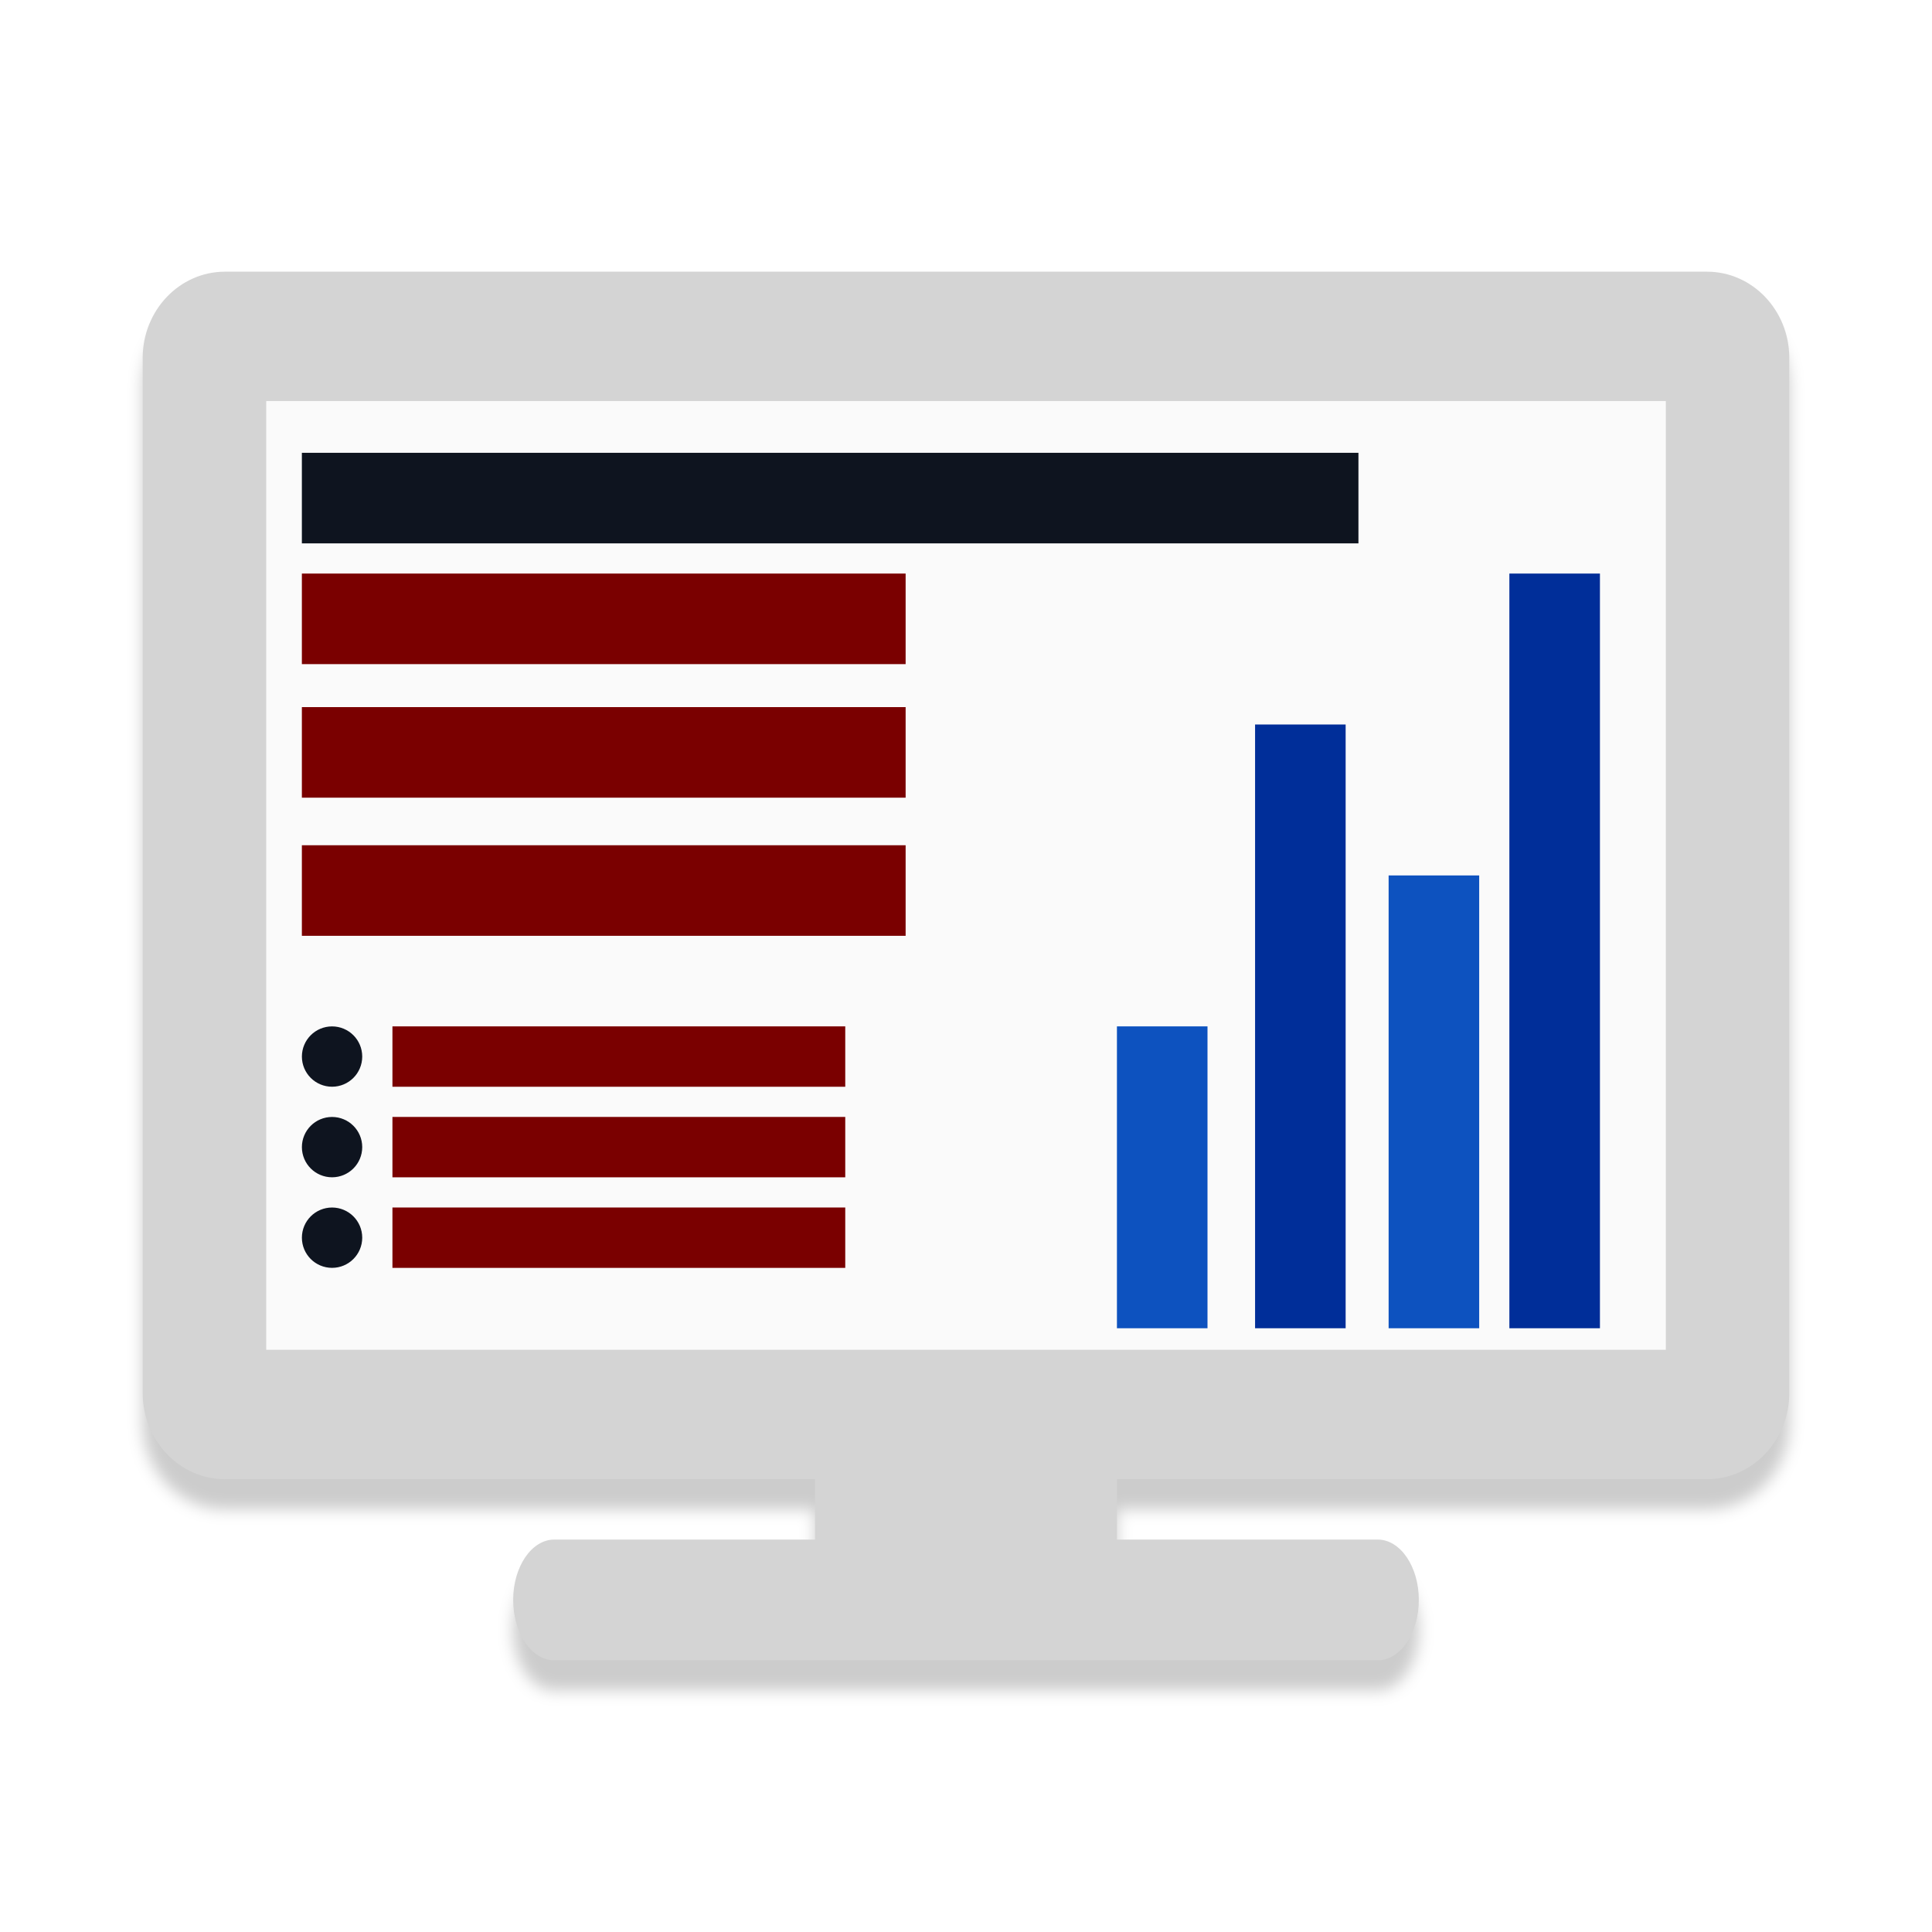
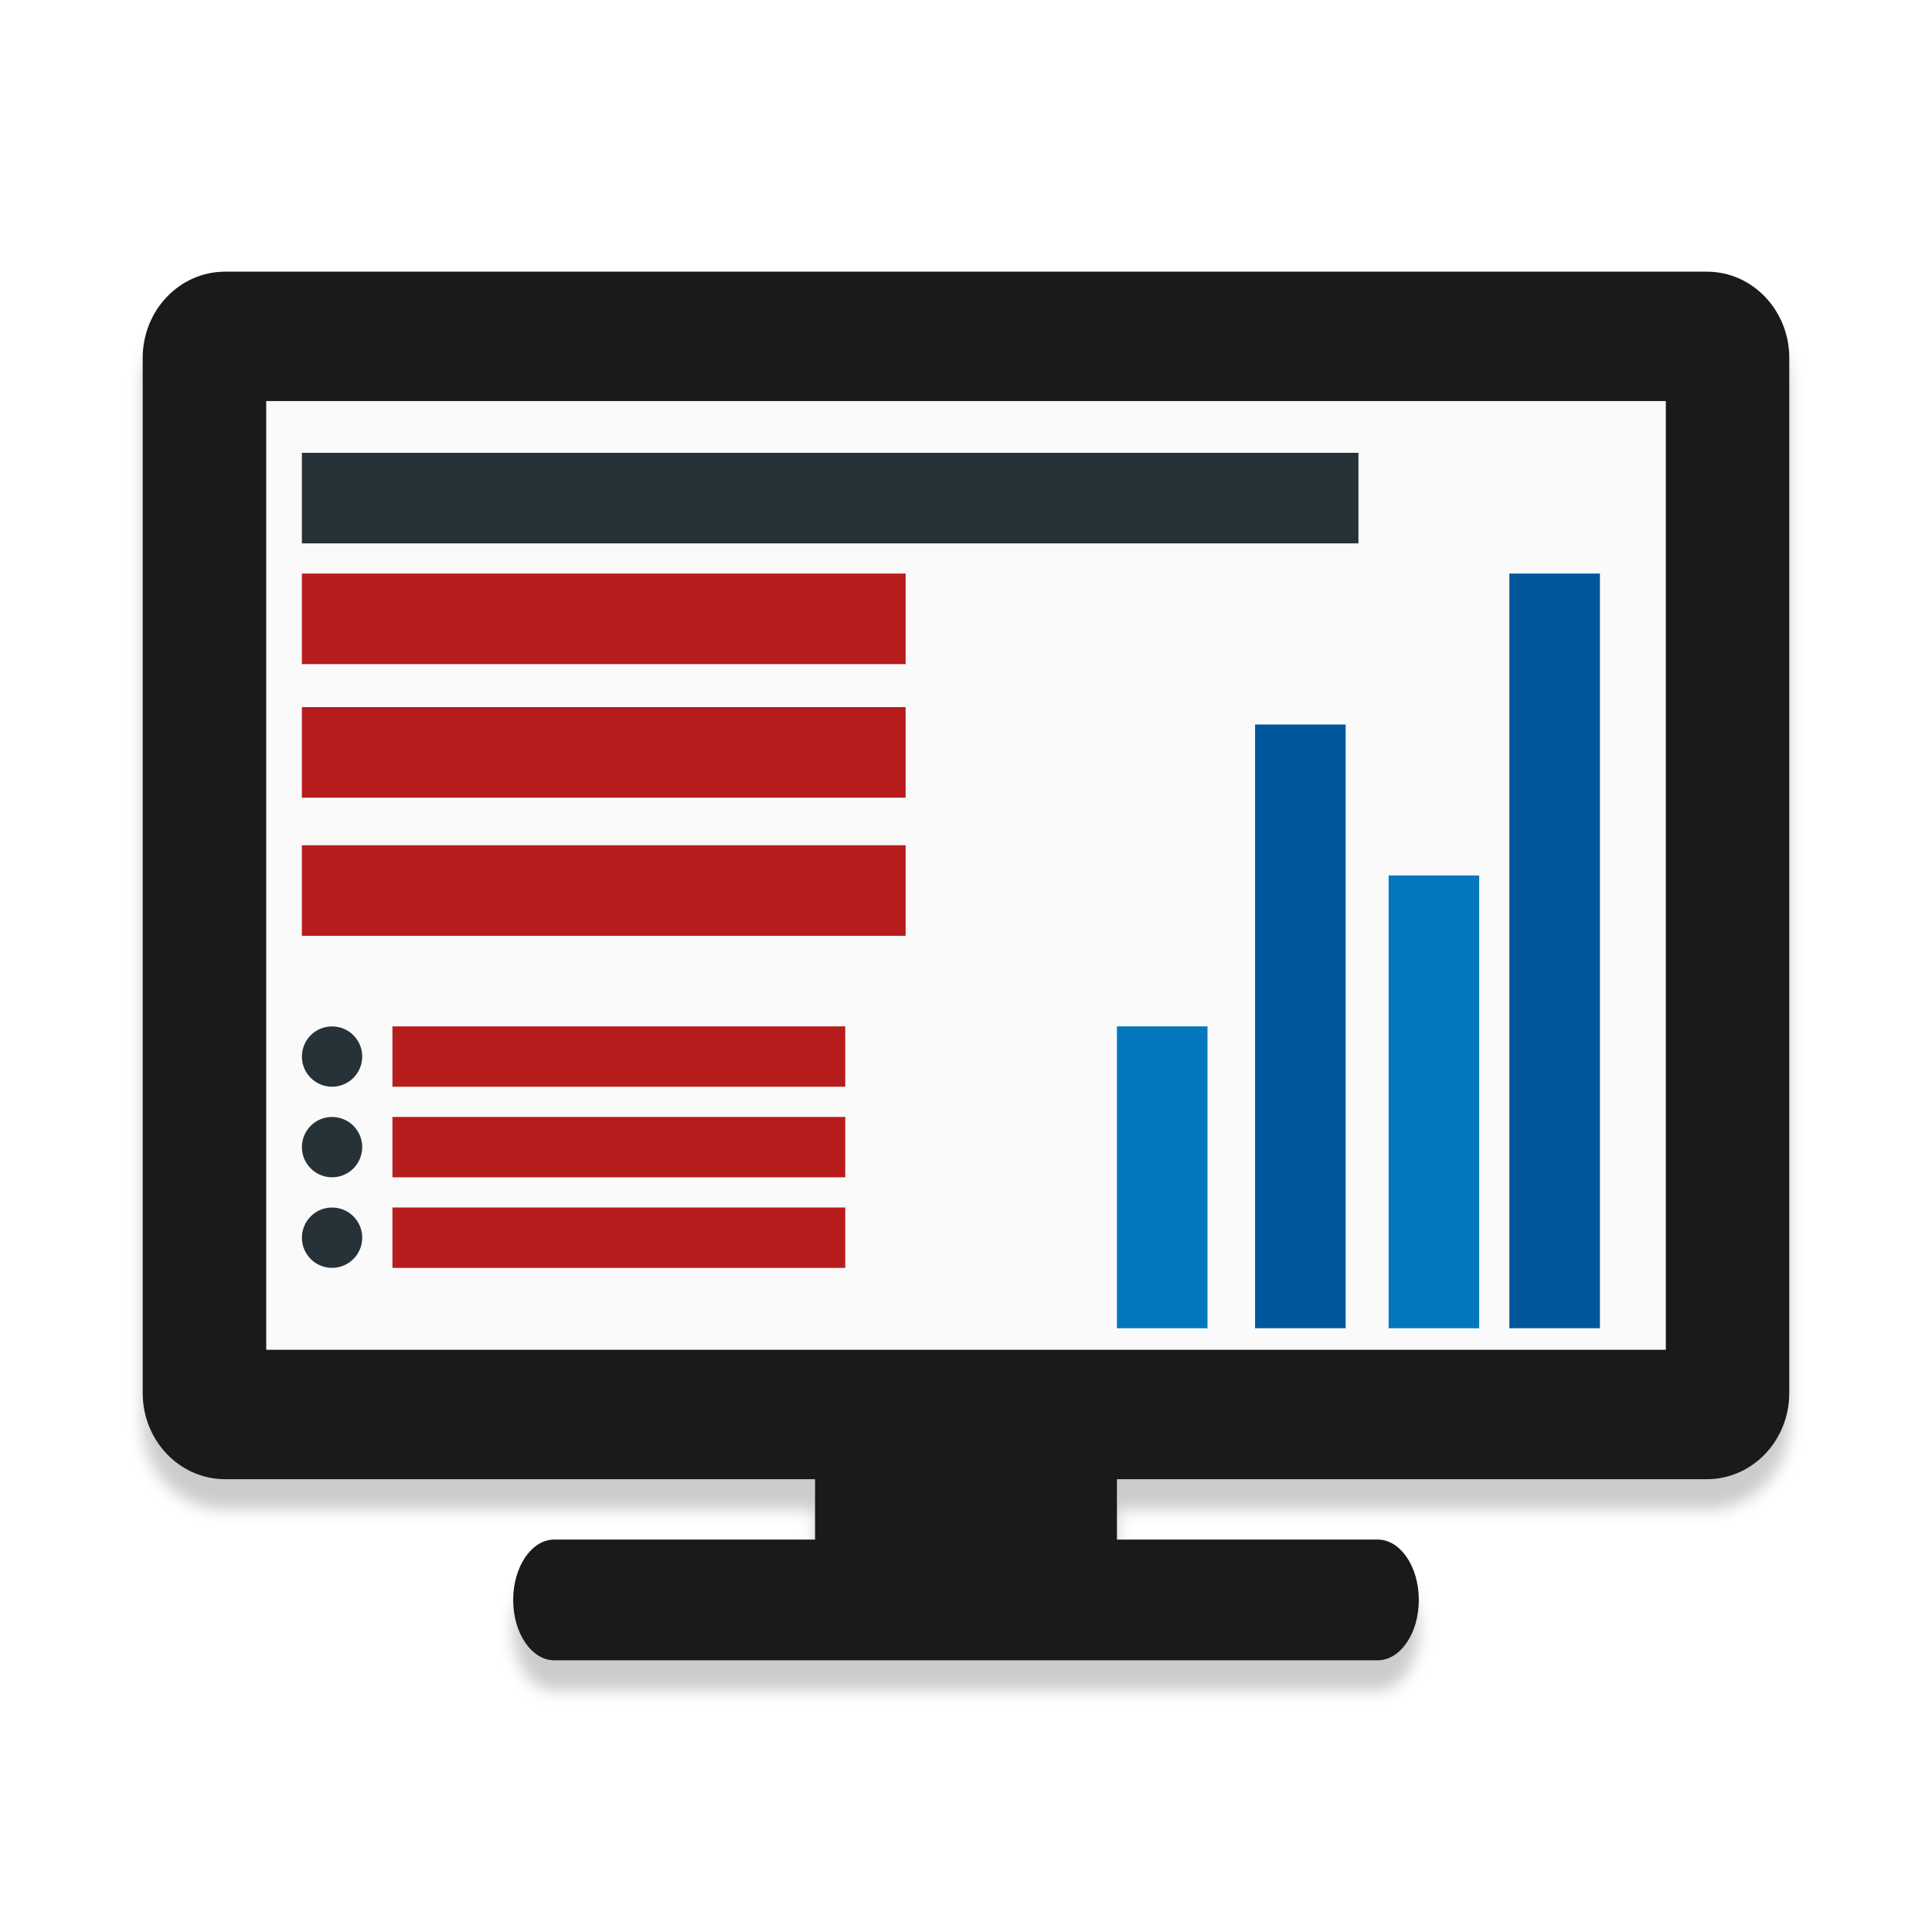
<svg xmlns="http://www.w3.org/2000/svg" id="svg7384" style="enable-background:new" height="48" width="48" version="1.1">
  <defs id="defs7386">
    <style type="text/css" id="current-color-scheme">
   .ColorScheme-Text { color:#5c616c; } .ColorScheme-Highlight { color:#5294e2; } .ColorScheme-ButtonBackground { color:#d3dae3; }
  </style>
    <filter height="1.026" y="-0.013" width="1.022" x="-0.011" id="filter4747" style="color-interpolation-filters:sRGB">
      <feGaussianBlur id="feGaussianBlur4749" stdDeviation="0.251" />
    </filter>
  </defs>
  <g id="g4745" transform="matrix(0.75,0,0,0.75,55.45017,8.090006)" style="opacity:0.2;fill:#000000;fill-opacity:1;stroke:none;filter:url(#filter4747)">
    <rect id="rect4823-6" transform="matrix(0,-1,-1,0,0,0)" ry="1.364" rx="2" y="26.934" x="-45.213" height="30" width="4" style="fill:#000000;fill-opacity:1;stroke:none;stroke-width:0.826" />
    <rect id="rect4827-26" ry="2.857" rx="2.727" y="-0.787" x="-69.206" height="40" width="54.545" style="fill:#000000;fill-opacity:1;stroke:none;stroke-width:1.396" />
    <rect id="rect4827-2-8" ry="0.429" rx="0.5" y="36.213" x="-46.934" height="6" width="10" style="fill:#000000;fill-opacity:1;stroke:none;stroke-width:0.231;enable-background:new" />
  </g>
  <g id="layer9" style="display:inline" transform="matrix(0.75,0,0,0.75,-152.8816,205.6389)" />
  <g id="layer1" style="display:inline" transform="matrix(0.75,0,0,0.75,27.86858,-257.111)" />
  <g id="layer14" style="display:inline" transform="matrix(0.75,0,0,0.75,-152.8816,205.6389)" />
  <g id="layer15" style="display:inline" transform="matrix(0.75,0,0,0.75,-152.8816,205.6389)" />
  <g id="g71291" style="display:inline" transform="matrix(0.75,0,0,0.75,-152.8816,205.6389)" />
  <g id="layer2" style="display:inline" transform="matrix(0.75,0,0,0.75,27.86858,-144.6111)" />
  <g id="layer12" style="display:inline" transform="matrix(0.75,0,0,0.75,-152.8816,205.6389)" />
-   <g id="g4770" style="fill:#d4d4d4" transform="matrix(0.75,0,0,0.75,1.4292744e-7,-2.0127365e-4)">
-     <rect id="rect4823" transform="matrix(0,-1,-1,0,0,0)" ry="1.364" rx="2" y="-47" x="-55" height="30" width="4" style="fill:#d4d4d4;stroke-width:0.826" />
-     <rect id="rect4827" ry="2.857" rx="2.727" y="9" x="4.727" height="40" width="54.545" style="fill:#d4d4d4;stroke:none;stroke-width:1.396" />
-     <rect id="rect4827-2" ry="0.429" rx="0.5" y="46" x="27" height="6" width="10" style="fill:#d4d4d4;stroke:none;stroke-width:0.231;enable-background:new" />
+   <g id="g4770" style="fill:#1a1a1a" transform="matrix(0.75,0,0,0.75,1.4292744e-7,-2.01e-4)">
+     <rect id="rect4823" transform="matrix(0,-1,-1,0,0,0)" ry="1.364" rx="2" y="-47" x="-55" height="30" width="4" style="fill:#1a1a1a;stroke-width:0.826" />
+     <rect id="rect4827" ry="2.857" rx="2.727" y="9" x="4.727" height="40" width="54.545" style="fill:#1a1a1a;stroke:none;stroke-width:1.396" />
+     <rect id="rect4827-2" ry="0.429" rx="0.5" y="46" x="27" height="6" width="10" style="fill:#1a1a1a;stroke:none;stroke-width:0.231;enable-background:new" />
  </g>
  <rect style="opacity:1;fill:#fafafa;stroke-width:1.047" width="34.773" height="23.571" x="6.614" y="9.964" id="rect4829" />
-   <rect style="opacity:1;fill:#0e141f;fill-opacity:1;stroke:none;stroke-width:2.874;stroke-linecap:round;stroke-linejoin:round;stroke-miterlimit:4;stroke-dasharray:none;stroke-opacity:1;paint-order:normal" id="rect4660" width="26.25" height="2.25" x="7.5" y="11.25" />
-   <g id="g4831" style="fill:#7a0000" transform="scale(0.75)">
-     <rect y="19" x="10" height="3" width="20" id="rect4660-2" style="opacity:1;fill:#7a0000;fill-opacity:1;stroke:none;stroke-width:2.896;stroke-linecap:round;stroke-linejoin:round;stroke-miterlimit:4;stroke-dasharray:none;stroke-opacity:1;paint-order:normal;enable-background:new" />
-     <rect y="23.424" x="10" height="3" width="20" id="rect4660-2-9" style="opacity:1;fill:#7a0000;fill-opacity:1;stroke:none;stroke-width:2.896;stroke-linecap:round;stroke-linejoin:round;stroke-miterlimit:4;stroke-dasharray:none;stroke-opacity:1;paint-order:normal;enable-background:new" />
-     <rect y="28" x="10" height="3" width="20" id="rect4660-2-9-1" style="opacity:1;fill:#7a0000;fill-opacity:1;stroke:none;stroke-width:2.896;stroke-linecap:round;stroke-linejoin:round;stroke-miterlimit:4;stroke-dasharray:none;stroke-opacity:1;paint-order:normal;enable-background:new" />
+   <rect style="opacity:1;fill:#263238;fill-opacity:1;stroke:none;stroke-width:2.874;stroke-linecap:round;stroke-linejoin:round;stroke-miterlimit:4;stroke-dasharray:none;stroke-opacity:1;paint-order:normal" id="rect4660" width="26.25" height="2.25" x="7.5" y="11.25" />
+   <g id="g4831" style="fill:#b71c1c" transform="scale(0.75)">
+     <rect y="19" x="10" height="3" width="20" id="rect4660-2" style="opacity:1;fill:#b71c1c;fill-opacity:1;stroke:none;stroke-width:2.896;stroke-linecap:round;stroke-linejoin:round;stroke-miterlimit:4;stroke-dasharray:none;stroke-opacity:1;paint-order:normal;enable-background:new" />
+     <rect y="23.424" x="10" height="3" width="20" id="rect4660-2-9" style="opacity:1;fill:#b71c1c;fill-opacity:1;stroke:none;stroke-width:2.896;stroke-linecap:round;stroke-linejoin:round;stroke-miterlimit:4;stroke-dasharray:none;stroke-opacity:1;paint-order:normal;enable-background:new" />
+     <rect y="28" x="10" height="3" width="20" id="rect4660-2-9-1" style="opacity:1;fill:#b71c1c;fill-opacity:1;stroke:none;stroke-width:2.896;stroke-linecap:round;stroke-linejoin:round;stroke-miterlimit:4;stroke-dasharray:none;stroke-opacity:1;paint-order:normal;enable-background:new" />
  </g>
-   <rect style="opacity:1;fill:#002e99;fill-opacity:1;stroke:none;stroke-width:2.429;stroke-linecap:round;stroke-linejoin:round;stroke-miterlimit:4;stroke-dasharray:none;stroke-opacity:1;paint-order:normal" id="rect4660-7" width="18.75" height="2.25" x="14.25" y="-39.75" transform="rotate(90)" />
-   <rect style="opacity:1;fill:#0d52bf;fill-opacity:1;stroke:none;stroke-width:1.881;stroke-linecap:round;stroke-linejoin:round;stroke-miterlimit:4;stroke-dasharray:none;stroke-opacity:1;paint-order:normal;enable-background:new" id="rect4660-2-0" width="11.25" height="2.25" x="21.75" y="-36.75" transform="rotate(90)" />
-   <rect style="opacity:1;fill:#002e99;fill-opacity:1;stroke:none;stroke-width:2.172;stroke-linecap:round;stroke-linejoin:round;stroke-miterlimit:4;stroke-dasharray:none;stroke-opacity:1;paint-order:normal;enable-background:new" id="rect4660-2-9-9" width="15" height="2.25" x="18" y="-33.432" transform="rotate(90)" />
-   <rect style="opacity:1;fill:#0d52bf;fill-opacity:1;stroke:none;stroke-width:1.536;stroke-linecap:round;stroke-linejoin:round;stroke-miterlimit:4;stroke-dasharray:none;stroke-opacity:1;paint-order:normal;enable-background:new" id="rect4660-2-9-1-3" width="7.5" height="2.25" x="25.5" y="-30" transform="rotate(90)" />
-   <circle style="opacity:1;fill:#0e141f;fill-opacity:1;stroke:#0e141f;stroke-width:0.663;stroke-linecap:round;stroke-linejoin:round;stroke-miterlimit:4;stroke-dasharray:none;stroke-opacity:1;paint-order:normal" id="path4658" cx="8.25" cy="26.25" r="0.418" />
-   <circle style="opacity:1;fill:#0e141f;fill-opacity:1;stroke:#0e141f;stroke-width:0.663;stroke-linecap:round;stroke-linejoin:round;stroke-miterlimit:4;stroke-dasharray:none;stroke-opacity:1;paint-order:normal;enable-background:new" id="path4658-6" cx="8.25" cy="28.5" r="0.418" />
-   <circle style="opacity:1;fill:#0e141f;fill-opacity:1;stroke:#0e141f;stroke-width:0.663;stroke-linecap:round;stroke-linejoin:round;stroke-miterlimit:4;stroke-dasharray:none;stroke-opacity:1;paint-order:normal;enable-background:new" id="path4658-6-0" cx="8.25" cy="30.75" r="0.418" />
-   <rect style="opacity:1;fill:#7a0000;fill-opacity:1;stroke:none;stroke-width:1.536;stroke-linecap:round;stroke-linejoin:round;stroke-miterlimit:4;stroke-dasharray:none;stroke-opacity:1;paint-order:normal;enable-background:new" id="rect4660-2-9-1-2" width="11.25" height="1.5" x="9.75" y="25.5" />
-   <rect style="opacity:1;fill:#7a0000;fill-opacity:1;stroke:none;stroke-width:1.536;stroke-linecap:round;stroke-linejoin:round;stroke-miterlimit:4;stroke-dasharray:none;stroke-opacity:1;paint-order:normal;enable-background:new" id="rect4660-2-9-1-2-6" width="11.25" height="1.5" x="9.75" y="27.75" />
-   <rect style="opacity:1;fill:#7a0000;fill-opacity:1;stroke:none;stroke-width:1.536;stroke-linecap:round;stroke-linejoin:round;stroke-miterlimit:4;stroke-dasharray:none;stroke-opacity:1;paint-order:normal;enable-background:new" id="rect4660-2-9-1-2-1" width="11.25" height="1.5" x="9.75" y="30" />
+   <rect style="opacity:1;fill:#01579b;fill-opacity:1;stroke:none;stroke-width:2.429;stroke-linecap:round;stroke-linejoin:round;stroke-miterlimit:4;stroke-dasharray:none;stroke-opacity:1;paint-order:normal" id="rect4660-7" width="18.75" height="2.25" x="14.25" y="-39.75" transform="rotate(90)" />
+   <rect style="opacity:1;fill:#0277bd;fill-opacity:1;stroke:none;stroke-width:1.881;stroke-linecap:round;stroke-linejoin:round;stroke-miterlimit:4;stroke-dasharray:none;stroke-opacity:1;paint-order:normal;enable-background:new" id="rect4660-2-0" width="11.25" height="2.25" x="21.75" y="-36.75" transform="rotate(90)" />
+   <rect style="opacity:1;fill:#01579b;fill-opacity:1;stroke:none;stroke-width:2.172;stroke-linecap:round;stroke-linejoin:round;stroke-miterlimit:4;stroke-dasharray:none;stroke-opacity:1;paint-order:normal;enable-background:new" id="rect4660-2-9-9" width="15" height="2.25" x="18" y="-33.432" transform="rotate(90)" />
+   <rect style="opacity:1;fill:#0277bd;fill-opacity:1;stroke:none;stroke-width:1.536;stroke-linecap:round;stroke-linejoin:round;stroke-miterlimit:4;stroke-dasharray:none;stroke-opacity:1;paint-order:normal;enable-background:new" id="rect4660-2-9-1-3" width="7.5" height="2.25" x="25.5" y="-30" transform="rotate(90)" />
+   <circle style="opacity:1;fill:#263238;fill-opacity:1;stroke:#263238;stroke-width:0.663;stroke-linecap:round;stroke-linejoin:round;stroke-miterlimit:4;stroke-dasharray:none;stroke-opacity:1;paint-order:normal" id="path4658" cx="8.25" cy="26.25" r="0.418" />
+   <circle style="opacity:1;fill:#263238;fill-opacity:1;stroke:#263238;stroke-width:0.663;stroke-linecap:round;stroke-linejoin:round;stroke-miterlimit:4;stroke-dasharray:none;stroke-opacity:1;paint-order:normal;enable-background:new" id="path4658-6" cx="8.25" cy="28.5" r="0.418" />
+   <circle style="opacity:1;fill:#263238;fill-opacity:1;stroke:#263238;stroke-width:0.663;stroke-linecap:round;stroke-linejoin:round;stroke-miterlimit:4;stroke-dasharray:none;stroke-opacity:1;paint-order:normal;enable-background:new" id="path4658-6-0" cx="8.25" cy="30.75" r="0.418" />
+   <rect style="opacity:1;fill:#b71c1c;fill-opacity:1;stroke:none;stroke-width:1.536;stroke-linecap:round;stroke-linejoin:round;stroke-miterlimit:4;stroke-dasharray:none;stroke-opacity:1;paint-order:normal;enable-background:new" id="rect4660-2-9-1-2" width="11.25" height="1.5" x="9.75" y="25.5" />
+   <rect style="opacity:1;fill:#b71c1c;fill-opacity:1;stroke:none;stroke-width:1.536;stroke-linecap:round;stroke-linejoin:round;stroke-miterlimit:4;stroke-dasharray:none;stroke-opacity:1;paint-order:normal;enable-background:new" id="rect4660-2-9-1-2-6" width="11.25" height="1.5" x="9.75" y="27.75" />
+   <rect style="opacity:1;fill:#b71c1c;fill-opacity:1;stroke:none;stroke-width:1.536;stroke-linecap:round;stroke-linejoin:round;stroke-miterlimit:4;stroke-dasharray:none;stroke-opacity:1;paint-order:normal;enable-background:new" id="rect4660-2-9-1-2-1" width="11.25" height="1.5" x="9.75" y="30" />
</svg>
